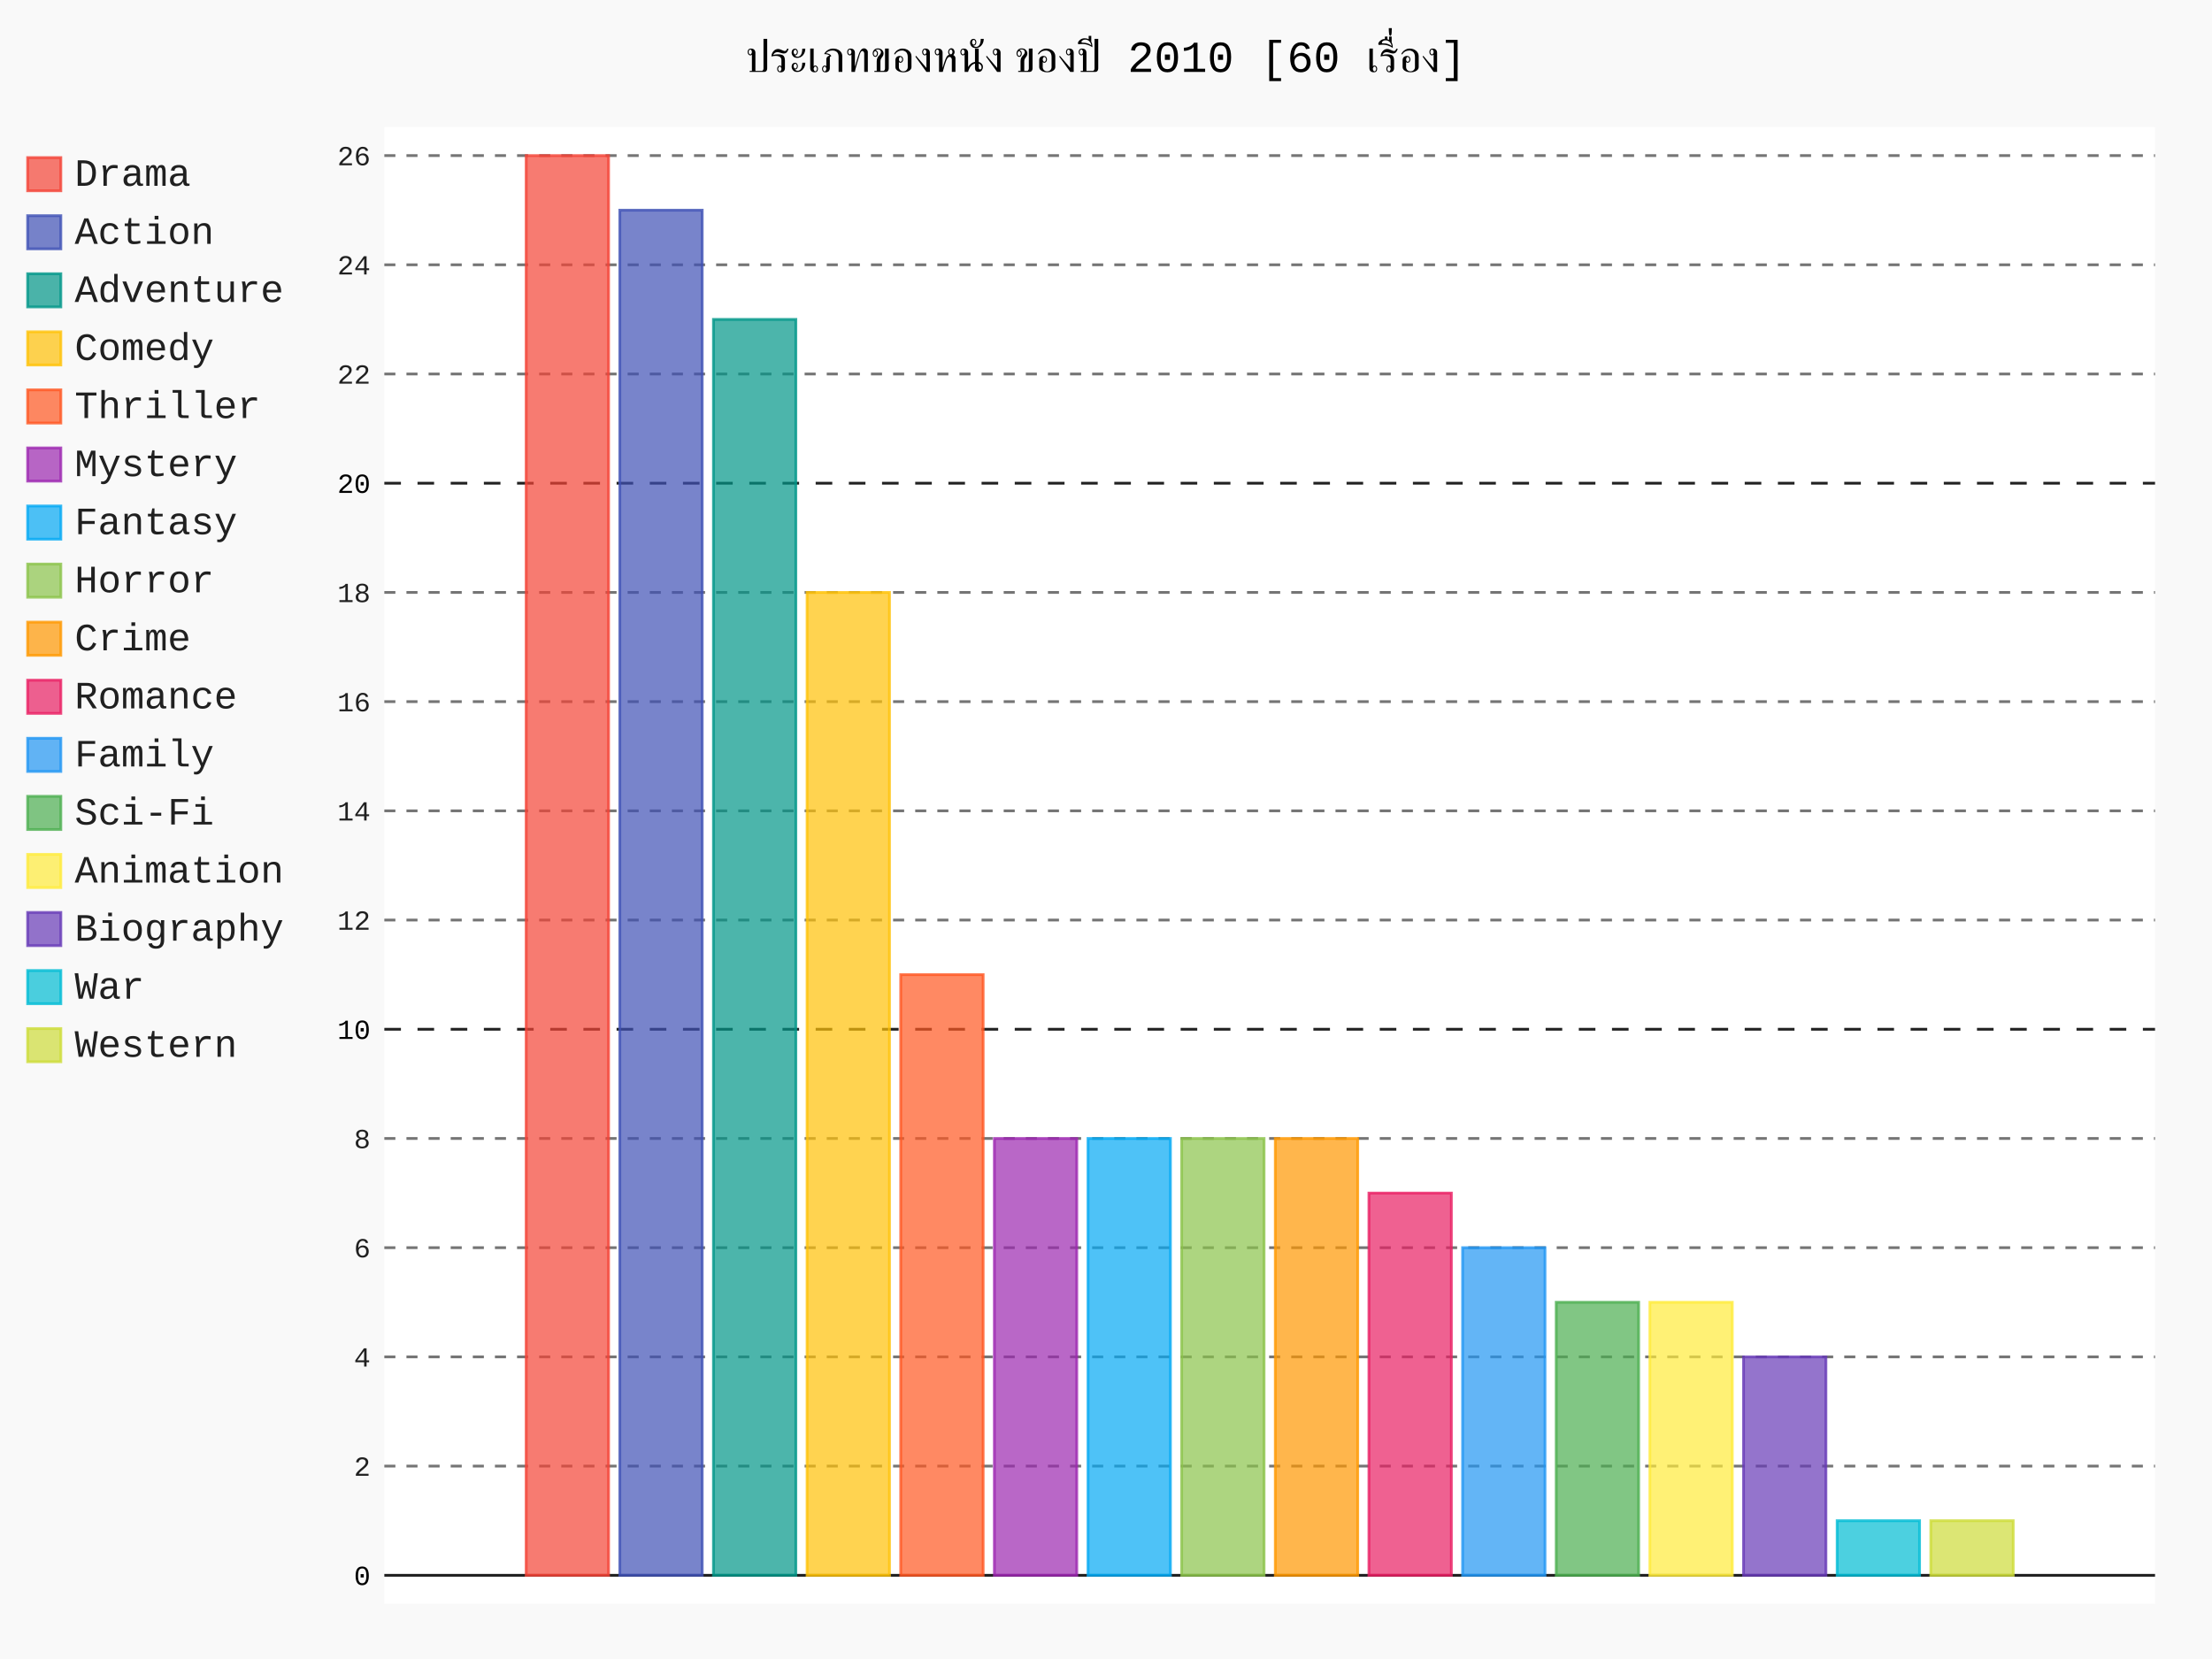
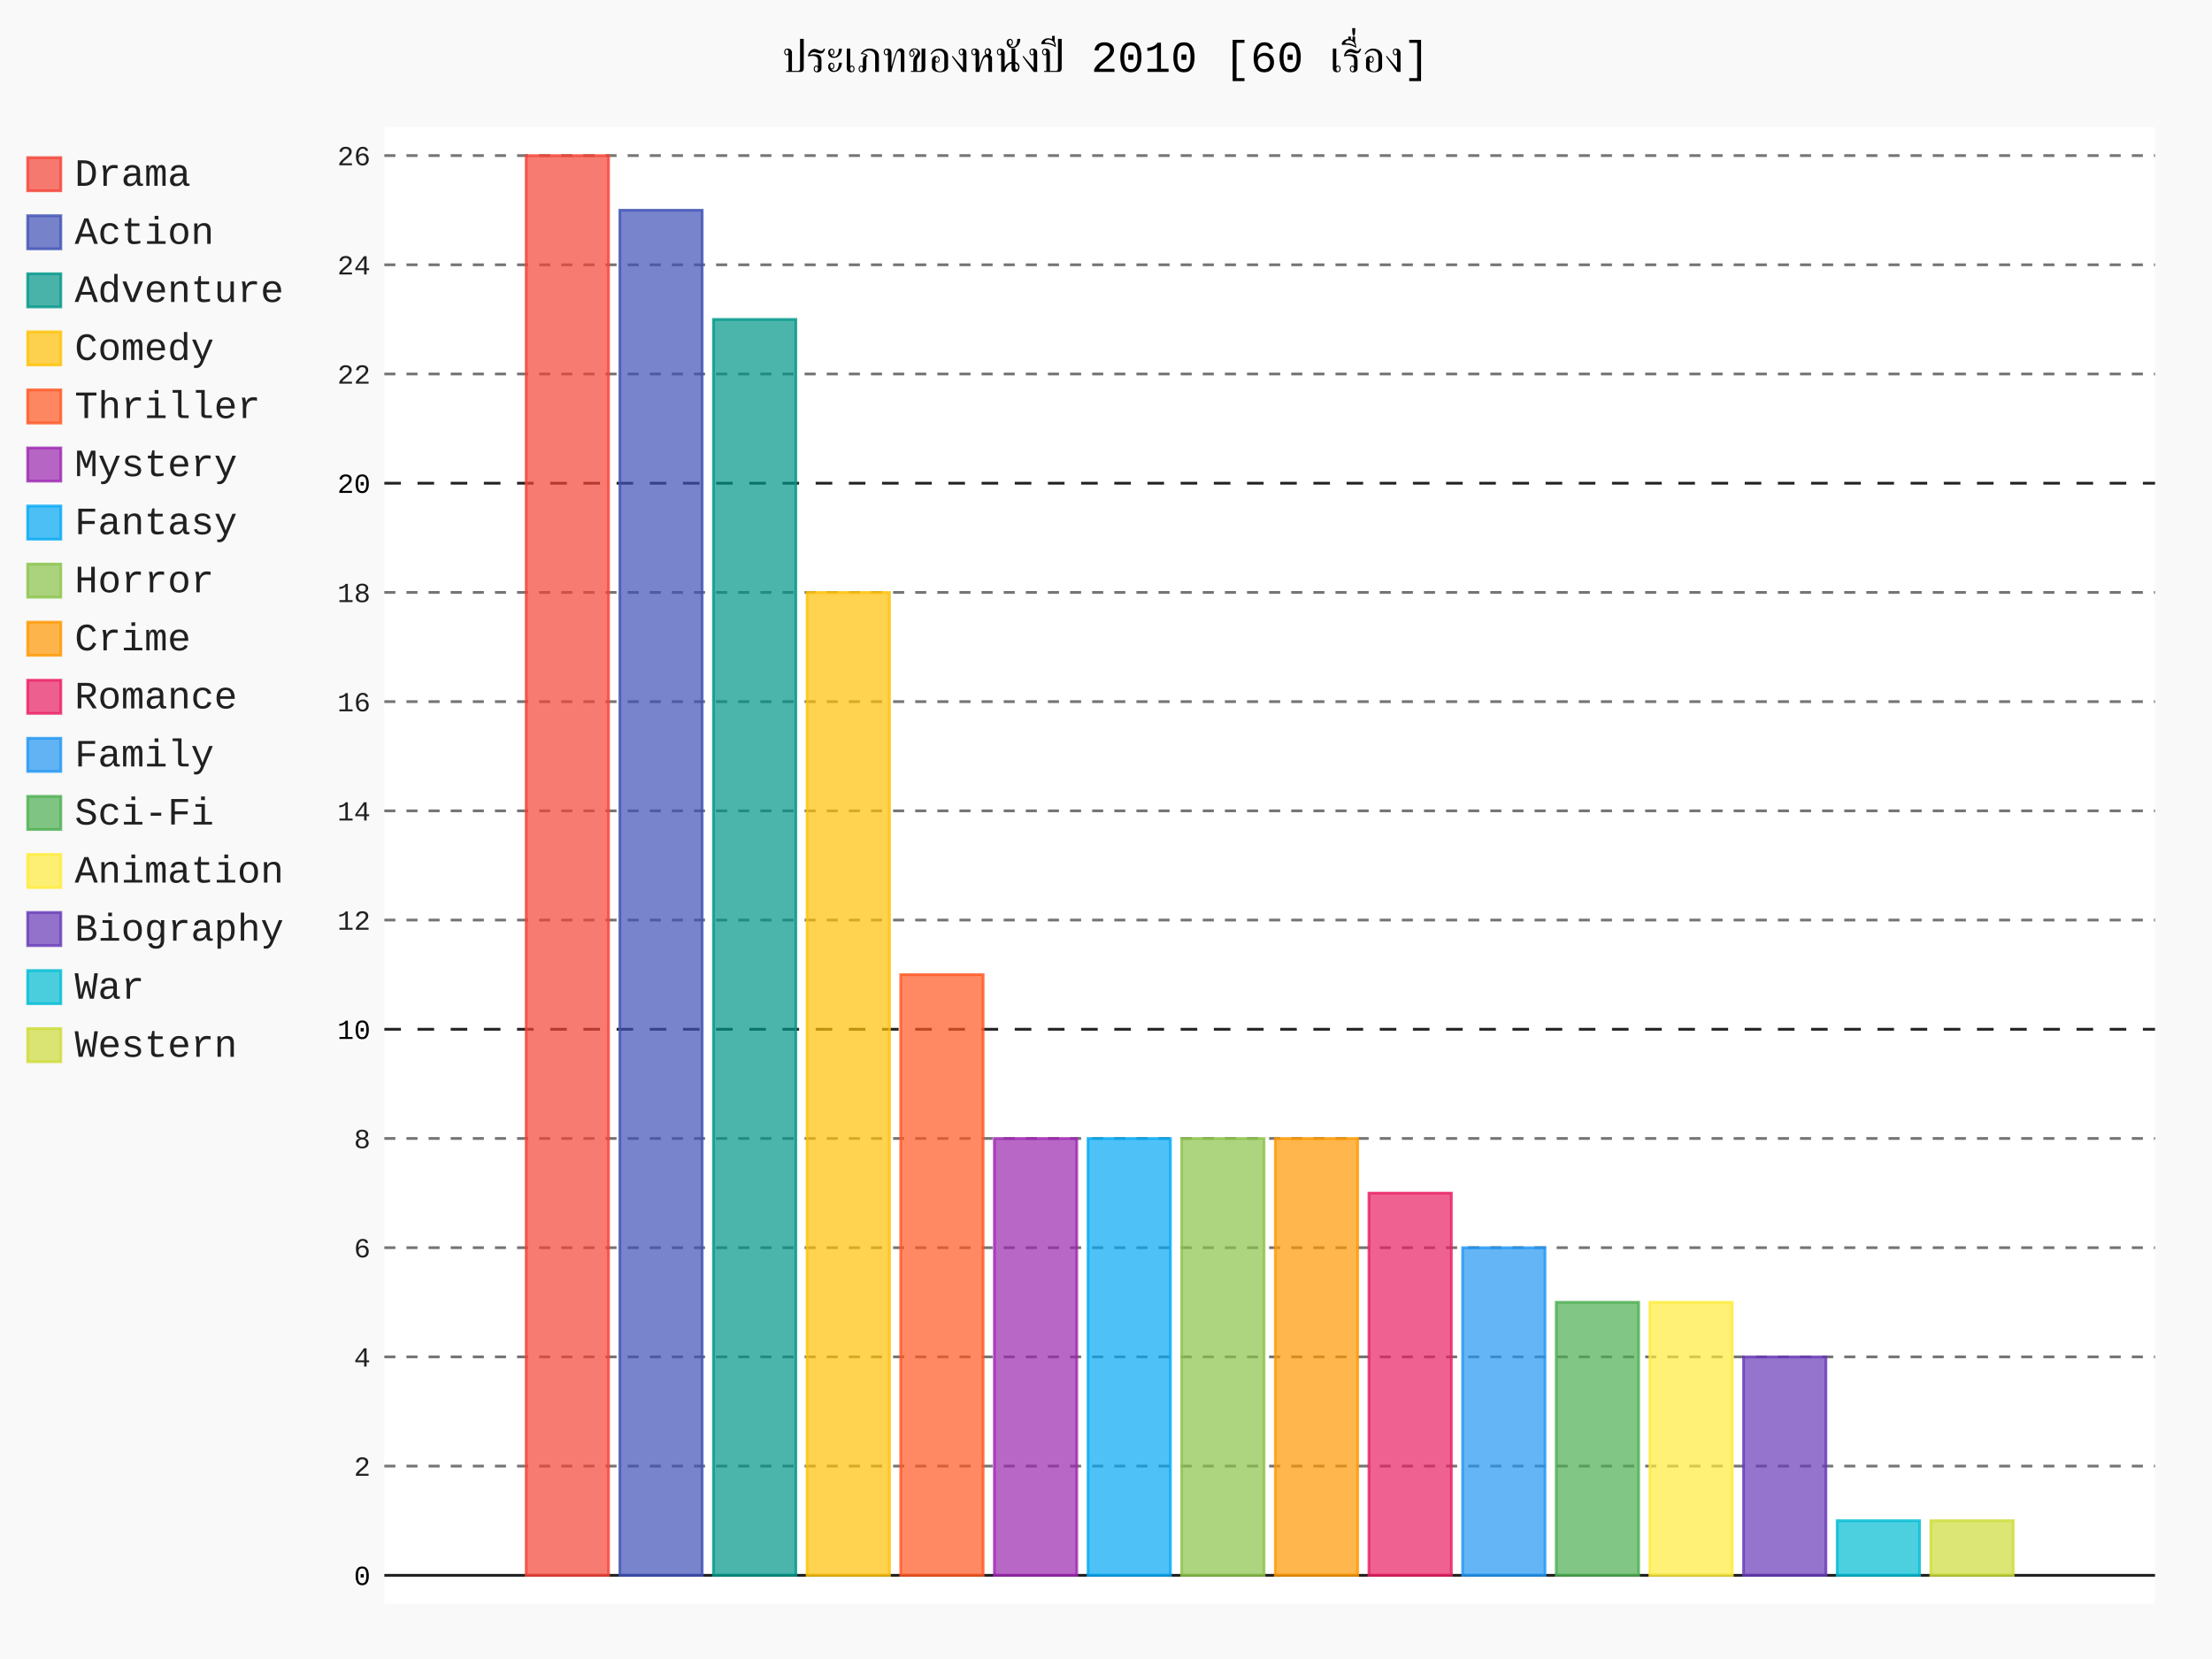
- <svg xmlns="http://www.w3.org/2000/svg" class="pygal-chart" id="chart-d87f5243-2002-4c29-8e68-a873c036211f" viewBox="0 0 800 600">
+ <svg xmlns="http://www.w3.org/2000/svg" class="pygal-chart" id="chart-fcfc880f-4c23-4f8a-890f-dd33e680a8b3" viewBox="0 0 800 600">
  <defs>
-     <style type="text/css">#chart-d87f5243-2002-4c29-8e68-a873c036211f{-webkit-user-select:none;-webkit-font-smoothing:antialiased;font-family:Consolas,"Liberation Mono",Menlo,Courier,monospace}#chart-d87f5243-2002-4c29-8e68-a873c036211f .title{font-family:Consolas,"Liberation Mono",Menlo,Courier,monospace;font-size:16px}#chart-d87f5243-2002-4c29-8e68-a873c036211f .legends .legend text{font-family:Consolas,"Liberation Mono",Menlo,Courier,monospace;font-size:14px}#chart-d87f5243-2002-4c29-8e68-a873c036211f .axis text{font-family:Consolas,"Liberation Mono",Menlo,Courier,monospace;font-size:10px}#chart-d87f5243-2002-4c29-8e68-a873c036211f .axis text.major{font-family:Consolas,"Liberation Mono",Menlo,Courier,monospace;font-size:10px}#chart-d87f5243-2002-4c29-8e68-a873c036211f .text-overlay text.value{font-family:Consolas,"Liberation Mono",Menlo,Courier,monospace;font-size:16px}#chart-d87f5243-2002-4c29-8e68-a873c036211f .text-overlay text.label{font-family:Consolas,"Liberation Mono",Menlo,Courier,monospace;font-size:10px}#chart-d87f5243-2002-4c29-8e68-a873c036211f .tooltip{font-family:Consolas,"Liberation Mono",Menlo,Courier,monospace;font-size:14px}#chart-d87f5243-2002-4c29-8e68-a873c036211f text.no_data{font-family:Consolas,"Liberation Mono",Menlo,Courier,monospace;font-size:64px}
- #chart-d87f5243-2002-4c29-8e68-a873c036211f{background-color:rgba(249,249,249,1)}#chart-d87f5243-2002-4c29-8e68-a873c036211f path,#chart-d87f5243-2002-4c29-8e68-a873c036211f line,#chart-d87f5243-2002-4c29-8e68-a873c036211f rect,#chart-d87f5243-2002-4c29-8e68-a873c036211f circle{-webkit-transition:150ms;-moz-transition:150ms;transition:150ms}#chart-d87f5243-2002-4c29-8e68-a873c036211f .graph &gt; .background{fill:rgba(249,249,249,1)}#chart-d87f5243-2002-4c29-8e68-a873c036211f .plot &gt; .background{fill:rgba(255,255,255,1)}#chart-d87f5243-2002-4c29-8e68-a873c036211f .graph{fill:rgba(0,0,0,.87)}#chart-d87f5243-2002-4c29-8e68-a873c036211f text.no_data{fill:rgba(0,0,0,1)}#chart-d87f5243-2002-4c29-8e68-a873c036211f .title{fill:rgba(0,0,0,1)}#chart-d87f5243-2002-4c29-8e68-a873c036211f .legends .legend text{fill:rgba(0,0,0,.87)}#chart-d87f5243-2002-4c29-8e68-a873c036211f .legends .legend:hover text{fill:rgba(0,0,0,1)}#chart-d87f5243-2002-4c29-8e68-a873c036211f .axis .line{stroke:rgba(0,0,0,1)}#chart-d87f5243-2002-4c29-8e68-a873c036211f .axis .guide.line{stroke:rgba(0,0,0,.54)}#chart-d87f5243-2002-4c29-8e68-a873c036211f .axis .major.line{stroke:rgba(0,0,0,.87)}#chart-d87f5243-2002-4c29-8e68-a873c036211f .axis text.major{fill:rgba(0,0,0,1)}#chart-d87f5243-2002-4c29-8e68-a873c036211f .axis.y .guides:hover .guide.line,#chart-d87f5243-2002-4c29-8e68-a873c036211f .line-graph .axis.x .guides:hover .guide.line,#chart-d87f5243-2002-4c29-8e68-a873c036211f .stackedline-graph .axis.x .guides:hover .guide.line,#chart-d87f5243-2002-4c29-8e68-a873c036211f .xy-graph .axis.x .guides:hover .guide.line{stroke:rgba(0,0,0,1)}#chart-d87f5243-2002-4c29-8e68-a873c036211f .axis .guides:hover text{fill:rgba(0,0,0,1)}#chart-d87f5243-2002-4c29-8e68-a873c036211f .reactive{fill-opacity:.7;stroke-opacity:.8}#chart-d87f5243-2002-4c29-8e68-a873c036211f .ci{stroke:rgba(0,0,0,.87)}#chart-d87f5243-2002-4c29-8e68-a873c036211f .reactive.active,#chart-d87f5243-2002-4c29-8e68-a873c036211f .active .reactive{fill-opacity:.8;stroke-opacity:.9;stroke-width:4}#chart-d87f5243-2002-4c29-8e68-a873c036211f .ci .reactive.active{stroke-width:1.5}#chart-d87f5243-2002-4c29-8e68-a873c036211f .series text{fill:rgba(0,0,0,1)}#chart-d87f5243-2002-4c29-8e68-a873c036211f .tooltip rect{fill:rgba(255,255,255,1);stroke:rgba(0,0,0,1);-webkit-transition:opacity 150ms;-moz-transition:opacity 150ms;transition:opacity 150ms}#chart-d87f5243-2002-4c29-8e68-a873c036211f .tooltip .label{fill:rgba(0,0,0,.87)}#chart-d87f5243-2002-4c29-8e68-a873c036211f .tooltip .label{fill:rgba(0,0,0,.87)}#chart-d87f5243-2002-4c29-8e68-a873c036211f .tooltip .legend{font-size:.8em;fill:rgba(0,0,0,.54)}#chart-d87f5243-2002-4c29-8e68-a873c036211f .tooltip .x_label{font-size:.6em;fill:rgba(0,0,0,1)}#chart-d87f5243-2002-4c29-8e68-a873c036211f .tooltip .xlink{font-size:.5em;text-decoration:underline}#chart-d87f5243-2002-4c29-8e68-a873c036211f .tooltip .value{font-size:1.5em}#chart-d87f5243-2002-4c29-8e68-a873c036211f .bound{font-size:.5em}#chart-d87f5243-2002-4c29-8e68-a873c036211f .max-value{font-size:.75em;fill:rgba(0,0,0,.54)}#chart-d87f5243-2002-4c29-8e68-a873c036211f .map-element{fill:rgba(255,255,255,1);stroke:rgba(0,0,0,.54) !important}#chart-d87f5243-2002-4c29-8e68-a873c036211f .map-element .reactive{fill-opacity:inherit;stroke-opacity:inherit}#chart-d87f5243-2002-4c29-8e68-a873c036211f .color-0,#chart-d87f5243-2002-4c29-8e68-a873c036211f .color-0 a:visited{stroke:#F44336;fill:#F44336}#chart-d87f5243-2002-4c29-8e68-a873c036211f .color-1,#chart-d87f5243-2002-4c29-8e68-a873c036211f .color-1 a:visited{stroke:#3F51B5;fill:#3F51B5}#chart-d87f5243-2002-4c29-8e68-a873c036211f .color-2,#chart-d87f5243-2002-4c29-8e68-a873c036211f .color-2 a:visited{stroke:#009688;fill:#009688}#chart-d87f5243-2002-4c29-8e68-a873c036211f .color-3,#chart-d87f5243-2002-4c29-8e68-a873c036211f .color-3 a:visited{stroke:#FFC107;fill:#FFC107}#chart-d87f5243-2002-4c29-8e68-a873c036211f .color-4,#chart-d87f5243-2002-4c29-8e68-a873c036211f .color-4 a:visited{stroke:#FF5722;fill:#FF5722}#chart-d87f5243-2002-4c29-8e68-a873c036211f .color-5,#chart-d87f5243-2002-4c29-8e68-a873c036211f .color-5 a:visited{stroke:#9C27B0;fill:#9C27B0}#chart-d87f5243-2002-4c29-8e68-a873c036211f .color-6,#chart-d87f5243-2002-4c29-8e68-a873c036211f .color-6 a:visited{stroke:#03A9F4;fill:#03A9F4}#chart-d87f5243-2002-4c29-8e68-a873c036211f .color-7,#chart-d87f5243-2002-4c29-8e68-a873c036211f .color-7 a:visited{stroke:#8BC34A;fill:#8BC34A}#chart-d87f5243-2002-4c29-8e68-a873c036211f .color-8,#chart-d87f5243-2002-4c29-8e68-a873c036211f .color-8 a:visited{stroke:#FF9800;fill:#FF9800}#chart-d87f5243-2002-4c29-8e68-a873c036211f .color-9,#chart-d87f5243-2002-4c29-8e68-a873c036211f .color-9 a:visited{stroke:#E91E63;fill:#E91E63}#chart-d87f5243-2002-4c29-8e68-a873c036211f .color-10,#chart-d87f5243-2002-4c29-8e68-a873c036211f .color-10 a:visited{stroke:#2196F3;fill:#2196F3}#chart-d87f5243-2002-4c29-8e68-a873c036211f .color-11,#chart-d87f5243-2002-4c29-8e68-a873c036211f .color-11 a:visited{stroke:#4CAF50;fill:#4CAF50}#chart-d87f5243-2002-4c29-8e68-a873c036211f .color-12,#chart-d87f5243-2002-4c29-8e68-a873c036211f .color-12 a:visited{stroke:#FFEB3B;fill:#FFEB3B}#chart-d87f5243-2002-4c29-8e68-a873c036211f .color-13,#chart-d87f5243-2002-4c29-8e68-a873c036211f .color-13 a:visited{stroke:#673AB7;fill:#673AB7}#chart-d87f5243-2002-4c29-8e68-a873c036211f .color-14,#chart-d87f5243-2002-4c29-8e68-a873c036211f .color-14 a:visited{stroke:#00BCD4;fill:#00BCD4}#chart-d87f5243-2002-4c29-8e68-a873c036211f .color-15,#chart-d87f5243-2002-4c29-8e68-a873c036211f .color-15 a:visited{stroke:#CDDC39;fill:#CDDC39}#chart-d87f5243-2002-4c29-8e68-a873c036211f .text-overlay .color-0 text{fill:black}#chart-d87f5243-2002-4c29-8e68-a873c036211f .text-overlay .color-1 text{fill:black}#chart-d87f5243-2002-4c29-8e68-a873c036211f .text-overlay .color-2 text{fill:black}#chart-d87f5243-2002-4c29-8e68-a873c036211f .text-overlay .color-3 text{fill:black}#chart-d87f5243-2002-4c29-8e68-a873c036211f .text-overlay .color-4 text{fill:black}#chart-d87f5243-2002-4c29-8e68-a873c036211f .text-overlay .color-5 text{fill:black}#chart-d87f5243-2002-4c29-8e68-a873c036211f .text-overlay .color-6 text{fill:black}#chart-d87f5243-2002-4c29-8e68-a873c036211f .text-overlay .color-7 text{fill:black}#chart-d87f5243-2002-4c29-8e68-a873c036211f .text-overlay .color-8 text{fill:black}#chart-d87f5243-2002-4c29-8e68-a873c036211f .text-overlay .color-9 text{fill:black}#chart-d87f5243-2002-4c29-8e68-a873c036211f .text-overlay .color-10 text{fill:black}#chart-d87f5243-2002-4c29-8e68-a873c036211f .text-overlay .color-11 text{fill:black}#chart-d87f5243-2002-4c29-8e68-a873c036211f .text-overlay .color-12 text{fill:black}#chart-d87f5243-2002-4c29-8e68-a873c036211f .text-overlay .color-13 text{fill:black}#chart-d87f5243-2002-4c29-8e68-a873c036211f .text-overlay .color-14 text{fill:black}#chart-d87f5243-2002-4c29-8e68-a873c036211f .text-overlay .color-15 text{fill:black}
- #chart-d87f5243-2002-4c29-8e68-a873c036211f text.no_data{text-anchor:middle}#chart-d87f5243-2002-4c29-8e68-a873c036211f .guide.line{fill:none}#chart-d87f5243-2002-4c29-8e68-a873c036211f .centered{text-anchor:middle}#chart-d87f5243-2002-4c29-8e68-a873c036211f .title{text-anchor:middle}#chart-d87f5243-2002-4c29-8e68-a873c036211f .legends .legend text{fill-opacity:1}#chart-d87f5243-2002-4c29-8e68-a873c036211f .axis.x text{text-anchor:middle}#chart-d87f5243-2002-4c29-8e68-a873c036211f .axis.x:not(.web) text[transform]{text-anchor:start}#chart-d87f5243-2002-4c29-8e68-a873c036211f .axis.x:not(.web) text[transform].backwards{text-anchor:end}#chart-d87f5243-2002-4c29-8e68-a873c036211f .axis.y text{text-anchor:end}#chart-d87f5243-2002-4c29-8e68-a873c036211f .axis.y text[transform].backwards{text-anchor:start}#chart-d87f5243-2002-4c29-8e68-a873c036211f .axis.y2 text{text-anchor:start}#chart-d87f5243-2002-4c29-8e68-a873c036211f .axis.y2 text[transform].backwards{text-anchor:end}#chart-d87f5243-2002-4c29-8e68-a873c036211f .axis .guide.line{stroke-dasharray:4,4}#chart-d87f5243-2002-4c29-8e68-a873c036211f .axis .major.guide.line{stroke-dasharray:6,6}#chart-d87f5243-2002-4c29-8e68-a873c036211f .horizontal .axis.y .guide.line,#chart-d87f5243-2002-4c29-8e68-a873c036211f .horizontal .axis.y2 .guide.line,#chart-d87f5243-2002-4c29-8e68-a873c036211f .vertical .axis.x .guide.line{opacity:0}#chart-d87f5243-2002-4c29-8e68-a873c036211f .horizontal .axis.always_show .guide.line,#chart-d87f5243-2002-4c29-8e68-a873c036211f .vertical .axis.always_show .guide.line{opacity:1 !important}#chart-d87f5243-2002-4c29-8e68-a873c036211f .axis.y .guides:hover .guide.line,#chart-d87f5243-2002-4c29-8e68-a873c036211f .axis.y2 .guides:hover .guide.line,#chart-d87f5243-2002-4c29-8e68-a873c036211f .axis.x .guides:hover .guide.line{opacity:1}#chart-d87f5243-2002-4c29-8e68-a873c036211f .axis .guides:hover text{opacity:1}#chart-d87f5243-2002-4c29-8e68-a873c036211f .nofill{fill:none}#chart-d87f5243-2002-4c29-8e68-a873c036211f .subtle-fill{fill-opacity:.2}#chart-d87f5243-2002-4c29-8e68-a873c036211f .dot{stroke-width:1px;fill-opacity:1}#chart-d87f5243-2002-4c29-8e68-a873c036211f .dot.active{stroke-width:5px}#chart-d87f5243-2002-4c29-8e68-a873c036211f .dot.negative{fill:transparent}#chart-d87f5243-2002-4c29-8e68-a873c036211f text,#chart-d87f5243-2002-4c29-8e68-a873c036211f tspan{stroke:none !important}#chart-d87f5243-2002-4c29-8e68-a873c036211f .series text.active{opacity:1}#chart-d87f5243-2002-4c29-8e68-a873c036211f .tooltip rect{fill-opacity:.95;stroke-width:.5}#chart-d87f5243-2002-4c29-8e68-a873c036211f .tooltip text{fill-opacity:1}#chart-d87f5243-2002-4c29-8e68-a873c036211f .showable{visibility:hidden}#chart-d87f5243-2002-4c29-8e68-a873c036211f .showable.shown{visibility:visible}#chart-d87f5243-2002-4c29-8e68-a873c036211f .gauge-background{fill:rgba(229,229,229,1);stroke:none}#chart-d87f5243-2002-4c29-8e68-a873c036211f .bg-lines{stroke:rgba(249,249,249,1);stroke-width:2px}</style>
+     <style type="text/css">#chart-fcfc880f-4c23-4f8a-890f-dd33e680a8b3{-webkit-user-select:none;-webkit-font-smoothing:antialiased;font-family:Consolas,"Liberation Mono",Menlo,Courier,monospace}#chart-fcfc880f-4c23-4f8a-890f-dd33e680a8b3 .title{font-family:Consolas,"Liberation Mono",Menlo,Courier,monospace;font-size:16px}#chart-fcfc880f-4c23-4f8a-890f-dd33e680a8b3 .legends .legend text{font-family:Consolas,"Liberation Mono",Menlo,Courier,monospace;font-size:14px}#chart-fcfc880f-4c23-4f8a-890f-dd33e680a8b3 .axis text{font-family:Consolas,"Liberation Mono",Menlo,Courier,monospace;font-size:10px}#chart-fcfc880f-4c23-4f8a-890f-dd33e680a8b3 .axis text.major{font-family:Consolas,"Liberation Mono",Menlo,Courier,monospace;font-size:10px}#chart-fcfc880f-4c23-4f8a-890f-dd33e680a8b3 .text-overlay text.value{font-family:Consolas,"Liberation Mono",Menlo,Courier,monospace;font-size:16px}#chart-fcfc880f-4c23-4f8a-890f-dd33e680a8b3 .text-overlay text.label{font-family:Consolas,"Liberation Mono",Menlo,Courier,monospace;font-size:10px}#chart-fcfc880f-4c23-4f8a-890f-dd33e680a8b3 .tooltip{font-family:Consolas,"Liberation Mono",Menlo,Courier,monospace;font-size:14px}#chart-fcfc880f-4c23-4f8a-890f-dd33e680a8b3 text.no_data{font-family:Consolas,"Liberation Mono",Menlo,Courier,monospace;font-size:64px}
+ #chart-fcfc880f-4c23-4f8a-890f-dd33e680a8b3{background-color:rgba(249,249,249,1)}#chart-fcfc880f-4c23-4f8a-890f-dd33e680a8b3 path,#chart-fcfc880f-4c23-4f8a-890f-dd33e680a8b3 line,#chart-fcfc880f-4c23-4f8a-890f-dd33e680a8b3 rect,#chart-fcfc880f-4c23-4f8a-890f-dd33e680a8b3 circle{-webkit-transition:150ms;-moz-transition:150ms;transition:150ms}#chart-fcfc880f-4c23-4f8a-890f-dd33e680a8b3 .graph &gt; .background{fill:rgba(249,249,249,1)}#chart-fcfc880f-4c23-4f8a-890f-dd33e680a8b3 .plot &gt; .background{fill:rgba(255,255,255,1)}#chart-fcfc880f-4c23-4f8a-890f-dd33e680a8b3 .graph{fill:rgba(0,0,0,.87)}#chart-fcfc880f-4c23-4f8a-890f-dd33e680a8b3 text.no_data{fill:rgba(0,0,0,1)}#chart-fcfc880f-4c23-4f8a-890f-dd33e680a8b3 .title{fill:rgba(0,0,0,1)}#chart-fcfc880f-4c23-4f8a-890f-dd33e680a8b3 .legends .legend text{fill:rgba(0,0,0,.87)}#chart-fcfc880f-4c23-4f8a-890f-dd33e680a8b3 .legends .legend:hover text{fill:rgba(0,0,0,1)}#chart-fcfc880f-4c23-4f8a-890f-dd33e680a8b3 .axis .line{stroke:rgba(0,0,0,1)}#chart-fcfc880f-4c23-4f8a-890f-dd33e680a8b3 .axis .guide.line{stroke:rgba(0,0,0,.54)}#chart-fcfc880f-4c23-4f8a-890f-dd33e680a8b3 .axis .major.line{stroke:rgba(0,0,0,.87)}#chart-fcfc880f-4c23-4f8a-890f-dd33e680a8b3 .axis text.major{fill:rgba(0,0,0,1)}#chart-fcfc880f-4c23-4f8a-890f-dd33e680a8b3 .axis.y .guides:hover .guide.line,#chart-fcfc880f-4c23-4f8a-890f-dd33e680a8b3 .line-graph .axis.x .guides:hover .guide.line,#chart-fcfc880f-4c23-4f8a-890f-dd33e680a8b3 .stackedline-graph .axis.x .guides:hover .guide.line,#chart-fcfc880f-4c23-4f8a-890f-dd33e680a8b3 .xy-graph .axis.x .guides:hover .guide.line{stroke:rgba(0,0,0,1)}#chart-fcfc880f-4c23-4f8a-890f-dd33e680a8b3 .axis .guides:hover text{fill:rgba(0,0,0,1)}#chart-fcfc880f-4c23-4f8a-890f-dd33e680a8b3 .reactive{fill-opacity:.7;stroke-opacity:.8}#chart-fcfc880f-4c23-4f8a-890f-dd33e680a8b3 .ci{stroke:rgba(0,0,0,.87)}#chart-fcfc880f-4c23-4f8a-890f-dd33e680a8b3 .reactive.active,#chart-fcfc880f-4c23-4f8a-890f-dd33e680a8b3 .active .reactive{fill-opacity:.8;stroke-opacity:.9;stroke-width:4}#chart-fcfc880f-4c23-4f8a-890f-dd33e680a8b3 .ci .reactive.active{stroke-width:1.5}#chart-fcfc880f-4c23-4f8a-890f-dd33e680a8b3 .series text{fill:rgba(0,0,0,1)}#chart-fcfc880f-4c23-4f8a-890f-dd33e680a8b3 .tooltip rect{fill:rgba(255,255,255,1);stroke:rgba(0,0,0,1);-webkit-transition:opacity 150ms;-moz-transition:opacity 150ms;transition:opacity 150ms}#chart-fcfc880f-4c23-4f8a-890f-dd33e680a8b3 .tooltip .label{fill:rgba(0,0,0,.87)}#chart-fcfc880f-4c23-4f8a-890f-dd33e680a8b3 .tooltip .label{fill:rgba(0,0,0,.87)}#chart-fcfc880f-4c23-4f8a-890f-dd33e680a8b3 .tooltip .legend{font-size:.8em;fill:rgba(0,0,0,.54)}#chart-fcfc880f-4c23-4f8a-890f-dd33e680a8b3 .tooltip .x_label{font-size:.6em;fill:rgba(0,0,0,1)}#chart-fcfc880f-4c23-4f8a-890f-dd33e680a8b3 .tooltip .xlink{font-size:.5em;text-decoration:underline}#chart-fcfc880f-4c23-4f8a-890f-dd33e680a8b3 .tooltip .value{font-size:1.5em}#chart-fcfc880f-4c23-4f8a-890f-dd33e680a8b3 .bound{font-size:.5em}#chart-fcfc880f-4c23-4f8a-890f-dd33e680a8b3 .max-value{font-size:.75em;fill:rgba(0,0,0,.54)}#chart-fcfc880f-4c23-4f8a-890f-dd33e680a8b3 .map-element{fill:rgba(255,255,255,1);stroke:rgba(0,0,0,.54) !important}#chart-fcfc880f-4c23-4f8a-890f-dd33e680a8b3 .map-element .reactive{fill-opacity:inherit;stroke-opacity:inherit}#chart-fcfc880f-4c23-4f8a-890f-dd33e680a8b3 .color-0,#chart-fcfc880f-4c23-4f8a-890f-dd33e680a8b3 .color-0 a:visited{stroke:#F44336;fill:#F44336}#chart-fcfc880f-4c23-4f8a-890f-dd33e680a8b3 .color-1,#chart-fcfc880f-4c23-4f8a-890f-dd33e680a8b3 .color-1 a:visited{stroke:#3F51B5;fill:#3F51B5}#chart-fcfc880f-4c23-4f8a-890f-dd33e680a8b3 .color-2,#chart-fcfc880f-4c23-4f8a-890f-dd33e680a8b3 .color-2 a:visited{stroke:#009688;fill:#009688}#chart-fcfc880f-4c23-4f8a-890f-dd33e680a8b3 .color-3,#chart-fcfc880f-4c23-4f8a-890f-dd33e680a8b3 .color-3 a:visited{stroke:#FFC107;fill:#FFC107}#chart-fcfc880f-4c23-4f8a-890f-dd33e680a8b3 .color-4,#chart-fcfc880f-4c23-4f8a-890f-dd33e680a8b3 .color-4 a:visited{stroke:#FF5722;fill:#FF5722}#chart-fcfc880f-4c23-4f8a-890f-dd33e680a8b3 .color-5,#chart-fcfc880f-4c23-4f8a-890f-dd33e680a8b3 .color-5 a:visited{stroke:#9C27B0;fill:#9C27B0}#chart-fcfc880f-4c23-4f8a-890f-dd33e680a8b3 .color-6,#chart-fcfc880f-4c23-4f8a-890f-dd33e680a8b3 .color-6 a:visited{stroke:#03A9F4;fill:#03A9F4}#chart-fcfc880f-4c23-4f8a-890f-dd33e680a8b3 .color-7,#chart-fcfc880f-4c23-4f8a-890f-dd33e680a8b3 .color-7 a:visited{stroke:#8BC34A;fill:#8BC34A}#chart-fcfc880f-4c23-4f8a-890f-dd33e680a8b3 .color-8,#chart-fcfc880f-4c23-4f8a-890f-dd33e680a8b3 .color-8 a:visited{stroke:#FF9800;fill:#FF9800}#chart-fcfc880f-4c23-4f8a-890f-dd33e680a8b3 .color-9,#chart-fcfc880f-4c23-4f8a-890f-dd33e680a8b3 .color-9 a:visited{stroke:#E91E63;fill:#E91E63}#chart-fcfc880f-4c23-4f8a-890f-dd33e680a8b3 .color-10,#chart-fcfc880f-4c23-4f8a-890f-dd33e680a8b3 .color-10 a:visited{stroke:#2196F3;fill:#2196F3}#chart-fcfc880f-4c23-4f8a-890f-dd33e680a8b3 .color-11,#chart-fcfc880f-4c23-4f8a-890f-dd33e680a8b3 .color-11 a:visited{stroke:#4CAF50;fill:#4CAF50}#chart-fcfc880f-4c23-4f8a-890f-dd33e680a8b3 .color-12,#chart-fcfc880f-4c23-4f8a-890f-dd33e680a8b3 .color-12 a:visited{stroke:#FFEB3B;fill:#FFEB3B}#chart-fcfc880f-4c23-4f8a-890f-dd33e680a8b3 .color-13,#chart-fcfc880f-4c23-4f8a-890f-dd33e680a8b3 .color-13 a:visited{stroke:#673AB7;fill:#673AB7}#chart-fcfc880f-4c23-4f8a-890f-dd33e680a8b3 .color-14,#chart-fcfc880f-4c23-4f8a-890f-dd33e680a8b3 .color-14 a:visited{stroke:#00BCD4;fill:#00BCD4}#chart-fcfc880f-4c23-4f8a-890f-dd33e680a8b3 .color-15,#chart-fcfc880f-4c23-4f8a-890f-dd33e680a8b3 .color-15 a:visited{stroke:#CDDC39;fill:#CDDC39}#chart-fcfc880f-4c23-4f8a-890f-dd33e680a8b3 .text-overlay .color-0 text{fill:black}#chart-fcfc880f-4c23-4f8a-890f-dd33e680a8b3 .text-overlay .color-1 text{fill:black}#chart-fcfc880f-4c23-4f8a-890f-dd33e680a8b3 .text-overlay .color-2 text{fill:black}#chart-fcfc880f-4c23-4f8a-890f-dd33e680a8b3 .text-overlay .color-3 text{fill:black}#chart-fcfc880f-4c23-4f8a-890f-dd33e680a8b3 .text-overlay .color-4 text{fill:black}#chart-fcfc880f-4c23-4f8a-890f-dd33e680a8b3 .text-overlay .color-5 text{fill:black}#chart-fcfc880f-4c23-4f8a-890f-dd33e680a8b3 .text-overlay .color-6 text{fill:black}#chart-fcfc880f-4c23-4f8a-890f-dd33e680a8b3 .text-overlay .color-7 text{fill:black}#chart-fcfc880f-4c23-4f8a-890f-dd33e680a8b3 .text-overlay .color-8 text{fill:black}#chart-fcfc880f-4c23-4f8a-890f-dd33e680a8b3 .text-overlay .color-9 text{fill:black}#chart-fcfc880f-4c23-4f8a-890f-dd33e680a8b3 .text-overlay .color-10 text{fill:black}#chart-fcfc880f-4c23-4f8a-890f-dd33e680a8b3 .text-overlay .color-11 text{fill:black}#chart-fcfc880f-4c23-4f8a-890f-dd33e680a8b3 .text-overlay .color-12 text{fill:black}#chart-fcfc880f-4c23-4f8a-890f-dd33e680a8b3 .text-overlay .color-13 text{fill:black}#chart-fcfc880f-4c23-4f8a-890f-dd33e680a8b3 .text-overlay .color-14 text{fill:black}#chart-fcfc880f-4c23-4f8a-890f-dd33e680a8b3 .text-overlay .color-15 text{fill:black}
+ #chart-fcfc880f-4c23-4f8a-890f-dd33e680a8b3 text.no_data{text-anchor:middle}#chart-fcfc880f-4c23-4f8a-890f-dd33e680a8b3 .guide.line{fill:none}#chart-fcfc880f-4c23-4f8a-890f-dd33e680a8b3 .centered{text-anchor:middle}#chart-fcfc880f-4c23-4f8a-890f-dd33e680a8b3 .title{text-anchor:middle}#chart-fcfc880f-4c23-4f8a-890f-dd33e680a8b3 .legends .legend text{fill-opacity:1}#chart-fcfc880f-4c23-4f8a-890f-dd33e680a8b3 .axis.x text{text-anchor:middle}#chart-fcfc880f-4c23-4f8a-890f-dd33e680a8b3 .axis.x:not(.web) text[transform]{text-anchor:start}#chart-fcfc880f-4c23-4f8a-890f-dd33e680a8b3 .axis.x:not(.web) text[transform].backwards{text-anchor:end}#chart-fcfc880f-4c23-4f8a-890f-dd33e680a8b3 .axis.y text{text-anchor:end}#chart-fcfc880f-4c23-4f8a-890f-dd33e680a8b3 .axis.y text[transform].backwards{text-anchor:start}#chart-fcfc880f-4c23-4f8a-890f-dd33e680a8b3 .axis.y2 text{text-anchor:start}#chart-fcfc880f-4c23-4f8a-890f-dd33e680a8b3 .axis.y2 text[transform].backwards{text-anchor:end}#chart-fcfc880f-4c23-4f8a-890f-dd33e680a8b3 .axis .guide.line{stroke-dasharray:4,4}#chart-fcfc880f-4c23-4f8a-890f-dd33e680a8b3 .axis .major.guide.line{stroke-dasharray:6,6}#chart-fcfc880f-4c23-4f8a-890f-dd33e680a8b3 .horizontal .axis.y .guide.line,#chart-fcfc880f-4c23-4f8a-890f-dd33e680a8b3 .horizontal .axis.y2 .guide.line,#chart-fcfc880f-4c23-4f8a-890f-dd33e680a8b3 .vertical .axis.x .guide.line{opacity:0}#chart-fcfc880f-4c23-4f8a-890f-dd33e680a8b3 .horizontal .axis.always_show .guide.line,#chart-fcfc880f-4c23-4f8a-890f-dd33e680a8b3 .vertical .axis.always_show .guide.line{opacity:1 !important}#chart-fcfc880f-4c23-4f8a-890f-dd33e680a8b3 .axis.y .guides:hover .guide.line,#chart-fcfc880f-4c23-4f8a-890f-dd33e680a8b3 .axis.y2 .guides:hover .guide.line,#chart-fcfc880f-4c23-4f8a-890f-dd33e680a8b3 .axis.x .guides:hover .guide.line{opacity:1}#chart-fcfc880f-4c23-4f8a-890f-dd33e680a8b3 .axis .guides:hover text{opacity:1}#chart-fcfc880f-4c23-4f8a-890f-dd33e680a8b3 .nofill{fill:none}#chart-fcfc880f-4c23-4f8a-890f-dd33e680a8b3 .subtle-fill{fill-opacity:.2}#chart-fcfc880f-4c23-4f8a-890f-dd33e680a8b3 .dot{stroke-width:1px;fill-opacity:1}#chart-fcfc880f-4c23-4f8a-890f-dd33e680a8b3 .dot.active{stroke-width:5px}#chart-fcfc880f-4c23-4f8a-890f-dd33e680a8b3 .dot.negative{fill:transparent}#chart-fcfc880f-4c23-4f8a-890f-dd33e680a8b3 text,#chart-fcfc880f-4c23-4f8a-890f-dd33e680a8b3 tspan{stroke:none !important}#chart-fcfc880f-4c23-4f8a-890f-dd33e680a8b3 .series text.active{opacity:1}#chart-fcfc880f-4c23-4f8a-890f-dd33e680a8b3 .tooltip rect{fill-opacity:.95;stroke-width:.5}#chart-fcfc880f-4c23-4f8a-890f-dd33e680a8b3 .tooltip text{fill-opacity:1}#chart-fcfc880f-4c23-4f8a-890f-dd33e680a8b3 .showable{visibility:hidden}#chart-fcfc880f-4c23-4f8a-890f-dd33e680a8b3 .showable.shown{visibility:visible}#chart-fcfc880f-4c23-4f8a-890f-dd33e680a8b3 .gauge-background{fill:rgba(229,229,229,1);stroke:none}#chart-fcfc880f-4c23-4f8a-890f-dd33e680a8b3 .bg-lines{stroke:rgba(249,249,249,1);stroke-width:2px}</style>
  </defs>
  <g class="graph bar-graph vertical">
    <rect class="background" height="600" width="800" x="0" y="0" />
    <g class="plot" transform="translate(139, 46)">
      <rect class="background" height="534" width="640.4" x="0" y="0" />
      <g class="axis y always_show">
        <g class="guides">
          <path class="axis major line" d="M0 523.731 h640.4" />
          <text class="major" x="-5" y="527.231">0</text>
        </g>
        <g class="guides">
          <path class="guide line" d="M0 484.234 h640.4" />
          <text class="" x="-5" y="487.734">2</text>
        </g>
        <g class="guides">
          <path class="guide line" d="M0 444.737 h640.4" />
          <text class="" x="-5" y="448.237">4</text>
        </g>
        <g class="guides">
          <path class="guide line" d="M0 405.24 h640.4" />
          <text class="" x="-5" y="408.74">6</text>
        </g>
        <g class="guides">
          <path class="guide line" d="M0 365.743 h640.4" />
          <text class="" x="-5" y="369.243">8</text>
        </g>
        <g class="guides">
          <path class="major guide line" d="M0 326.246 h640.4" />
          <text class="major" x="-5" y="329.746">10</text>
        </g>
        <g class="guides">
          <path class="guide line" d="M0 286.749 h640.4" />
          <text class="" x="-5" y="290.249">12</text>
        </g>
        <g class="guides">
          <path class="guide line" d="M0 247.251 h640.4" />
          <text class="" x="-5" y="250.751">14</text>
        </g>
        <g class="guides">
          <path class="guide line" d="M0 207.754 h640.4" />
          <text class="" x="-5" y="211.254">16</text>
        </g>
        <g class="guides">
          <path class="guide line" d="M0 168.257 h640.4" />
          <text class="" x="-5" y="171.757">18</text>
        </g>
        <g class="guides">
          <path class="major guide line" d="M0 128.76 h640.4" />
          <text class="major" x="-5" y="132.26">20</text>
        </g>
        <g class="guides">
          <path class="guide line" d="M0 89.263 h640.4" />
          <text class="" x="-5" y="92.763">22</text>
        </g>
        <g class="guides">
          <path class="guide line" d="M0 49.766 h640.4" />
          <text class="" x="-5" y="53.266">24</text>
        </g>
        <g class="guides">
          <path class="guide line" d="M0 10.269 h640.4" />
          <text class="" x="-5" y="13.769">26</text>
        </g>
      </g>
      <g class="series serie-0 color-0">
        <g class="bars">
          <g class="bar">
            <rect class="rect reactive tooltip-trigger" height="513.462" rx="0" ry="0" width="29.803" x="51.294" y="10.269" />
          </g>
        </g>
      </g>
      <g class="series serie-1 color-1">
        <g class="bars">
          <g class="bar">
            <rect class="rect reactive tooltip-trigger" height="493.713" rx="0" ry="0" width="29.803" x="85.161" y="30.018" />
          </g>
        </g>
      </g>
      <g class="series serie-2 color-2">
        <g class="bars">
          <g class="bar">
            <rect class="rect reactive tooltip-trigger" height="454.216" rx="0" ry="0" width="29.803" x="119.028" y="69.515" />
          </g>
        </g>
      </g>
      <g class="series serie-3 color-3">
        <g class="bars">
          <g class="bar">
            <rect class="rect reactive tooltip-trigger" height="355.473" rx="0" ry="0" width="29.803" x="152.895" y="168.257" />
          </g>
        </g>
      </g>
      <g class="series serie-4 color-4">
        <g class="bars">
          <g class="bar">
            <rect class="rect reactive tooltip-trigger" height="217.234" rx="0" ry="0" width="29.803" x="186.763" y="306.497" />
          </g>
        </g>
      </g>
      <g class="series serie-5 color-5">
        <g class="bars">
          <g class="bar">
            <rect class="rect reactive tooltip-trigger" height="157.988" rx="0" ry="0" width="29.803" x="220.63" y="365.743" />
          </g>
        </g>
      </g>
      <g class="series serie-6 color-6">
        <g class="bars">
          <g class="bar">
            <rect class="rect reactive tooltip-trigger" height="157.988" rx="0" ry="0" width="29.803" x="254.497" y="365.743" />
          </g>
        </g>
      </g>
      <g class="series serie-7 color-7">
        <g class="bars">
          <g class="bar">
            <rect class="rect reactive tooltip-trigger" height="157.988" rx="0" ry="0" width="29.803" x="288.365" y="365.743" />
          </g>
        </g>
      </g>
      <g class="series serie-8 color-8">
        <g class="bars">
          <g class="bar">
            <rect class="rect reactive tooltip-trigger" height="157.988" rx="0" ry="0" width="29.803" x="322.232" y="365.743" />
          </g>
        </g>
      </g>
      <g class="series serie-9 color-9">
        <g class="bars">
          <g class="bar">
            <rect class="rect reactive tooltip-trigger" height="138.24" rx="0" ry="0" width="29.803" x="356.099" y="385.491" />
          </g>
        </g>
      </g>
      <g class="series serie-10 color-10">
        <g class="bars">
          <g class="bar">
            <rect class="rect reactive tooltip-trigger" height="118.491" rx="0" ry="0" width="29.803" x="389.967" y="405.24" />
          </g>
        </g>
      </g>
      <g class="series serie-11 color-11">
        <g class="bars">
          <g class="bar">
            <rect class="rect reactive tooltip-trigger" height="98.743" rx="0" ry="0" width="29.803" x="423.834" y="424.988" />
          </g>
        </g>
      </g>
      <g class="series serie-12 color-12">
        <g class="bars">
          <g class="bar">
            <rect class="rect reactive tooltip-trigger" height="98.743" rx="0" ry="0" width="29.803" x="457.701" y="424.988" />
          </g>
        </g>
      </g>
      <g class="series serie-13 color-13">
        <g class="bars">
          <g class="bar">
            <rect class="rect reactive tooltip-trigger" height="78.994" rx="0" ry="0" width="29.803" x="491.569" y="444.737" />
          </g>
        </g>
      </g>
      <g class="series serie-14 color-14">
        <g class="bars">
          <g class="bar">
            <rect class="rect reactive tooltip-trigger" height="19.749" rx="0" ry="0" width="29.803" x="525.436" y="503.982" />
          </g>
        </g>
      </g>
      <g class="series serie-15 color-15">
        <g class="bars">
          <g class="bar">
            <rect class="rect reactive tooltip-trigger" height="19.749" rx="0" ry="0" width="29.803" x="559.303" y="503.982" />
          </g>
        </g>
      </g>
    </g>
    <g class="titles">
-       <text class="title plot_title" x="400.0" y="26">ประเภทของหนัง ของปี 2010 [60 เรื่อง]</text>
+       <text class="title plot_title" x="400.0" y="26">ประเภทของหนังปี 2010 [60 เรื่อง]</text>
    </g>
    <g class="plot overlay" transform="translate(139, 46)">
      <g class="series serie-0 color-0" />
      <g class="series serie-1 color-1" />
      <g class="series serie-2 color-2" />
      <g class="series serie-3 color-3" />
      <g class="series serie-4 color-4" />
      <g class="series serie-5 color-5" />
      <g class="series serie-6 color-6" />
      <g class="series serie-7 color-7" />
      <g class="series serie-8 color-8" />
      <g class="series serie-9 color-9" />
      <g class="series serie-10 color-10" />
      <g class="series serie-11 color-11" />
      <g class="series serie-12 color-12" />
      <g class="series serie-13 color-13" />
      <g class="series serie-14 color-14" />
      <g class="series serie-15 color-15" />
    </g>
    <g class="plot text-overlay" transform="translate(139, 46)">
      <g class="series serie-0 color-0" />
      <g class="series serie-1 color-1" />
      <g class="series serie-2 color-2" />
      <g class="series serie-3 color-3" />
      <g class="series serie-4 color-4" />
      <g class="series serie-5 color-5" />
      <g class="series serie-6 color-6" />
      <g class="series serie-7 color-7" />
      <g class="series serie-8 color-8" />
      <g class="series serie-9 color-9" />
      <g class="series serie-10 color-10" />
      <g class="series serie-11 color-11" />
      <g class="series serie-12 color-12" />
      <g class="series serie-13 color-13" />
      <g class="series serie-14 color-14" />
      <g class="series serie-15 color-15" />
    </g>
    <g class="plot tooltip-overlay" transform="translate(139, 46)">
      <g class="tooltip" style="opacity: 0" transform="translate(0 0)">
        <rect class="tooltip-box" height="0" rx="0" ry="0" width="0" />
        <g class="text" />
      </g>
    </g>
    <g class="legends" transform="translate(10, 56)">
      <g class="legend reactive activate-serie" id="activate-serie-0">
        <rect class="color-0 reactive" height="12" width="12" x="0.0" y="1.0" />
        <text x="17.0" y="11.2">Drama</text>
      </g>
      <g class="legend reactive activate-serie" id="activate-serie-1">
        <rect class="color-1 reactive" height="12" width="12" x="0.0" y="22.0" />
        <text x="17.0" y="32.2">Action</text>
      </g>
      <g class="legend reactive activate-serie" id="activate-serie-2">
        <rect class="color-2 reactive" height="12" width="12" x="0.0" y="43.0" />
        <text x="17.0" y="53.2">Adventure</text>
      </g>
      <g class="legend reactive activate-serie" id="activate-serie-3">
        <rect class="color-3 reactive" height="12" width="12" x="0.0" y="64.0" />
        <text x="17.0" y="74.2">Comedy</text>
      </g>
      <g class="legend reactive activate-serie" id="activate-serie-4">
        <rect class="color-4 reactive" height="12" width="12" x="0.0" y="85.0" />
        <text x="17.0" y="95.2">Thriller</text>
      </g>
      <g class="legend reactive activate-serie" id="activate-serie-5">
        <rect class="color-5 reactive" height="12" width="12" x="0.0" y="106.0" />
        <text x="17.0" y="116.2">Mystery</text>
      </g>
      <g class="legend reactive activate-serie" id="activate-serie-6">
        <rect class="color-6 reactive" height="12" width="12" x="0.0" y="127.0" />
        <text x="17.0" y="137.2">Fantasy</text>
      </g>
      <g class="legend reactive activate-serie" id="activate-serie-7">
        <rect class="color-7 reactive" height="12" width="12" x="0.0" y="148.0" />
        <text x="17.0" y="158.2">Horror</text>
      </g>
      <g class="legend reactive activate-serie" id="activate-serie-8">
        <rect class="color-8 reactive" height="12" width="12" x="0.0" y="169.0" />
        <text x="17.0" y="179.2">Crime</text>
      </g>
      <g class="legend reactive activate-serie" id="activate-serie-9">
        <rect class="color-9 reactive" height="12" width="12" x="0.0" y="190.0" />
        <text x="17.0" y="200.2">Romance</text>
      </g>
      <g class="legend reactive activate-serie" id="activate-serie-10">
        <rect class="color-10 reactive" height="12" width="12" x="0.0" y="211.0" />
        <text x="17.0" y="221.2">Family</text>
      </g>
      <g class="legend reactive activate-serie" id="activate-serie-11">
        <rect class="color-11 reactive" height="12" width="12" x="0.0" y="232.0" />
        <text x="17.0" y="242.2">Sci-Fi</text>
      </g>
      <g class="legend reactive activate-serie" id="activate-serie-12">
        <rect class="color-12 reactive" height="12" width="12" x="0.0" y="253.0" />
        <text x="17.0" y="263.2">Animation</text>
      </g>
      <g class="legend reactive activate-serie" id="activate-serie-13">
        <rect class="color-13 reactive" height="12" width="12" x="0.0" y="274.0" />
        <text x="17.0" y="284.2">Biography</text>
      </g>
      <g class="legend reactive activate-serie" id="activate-serie-14">
        <rect class="color-14 reactive" height="12" width="12" x="0.0" y="295.0" />
        <text x="17.0" y="305.2">War</text>
      </g>
      <g class="legend reactive activate-serie" id="activate-serie-15">
        <rect class="color-15 reactive" height="12" width="12" x="0.0" y="316.0" />
        <text x="17.0" y="326.2">Western</text>
      </g>
    </g>
    <g class="legends" transform="translate(790, 56)" />
  </g>
</svg>
